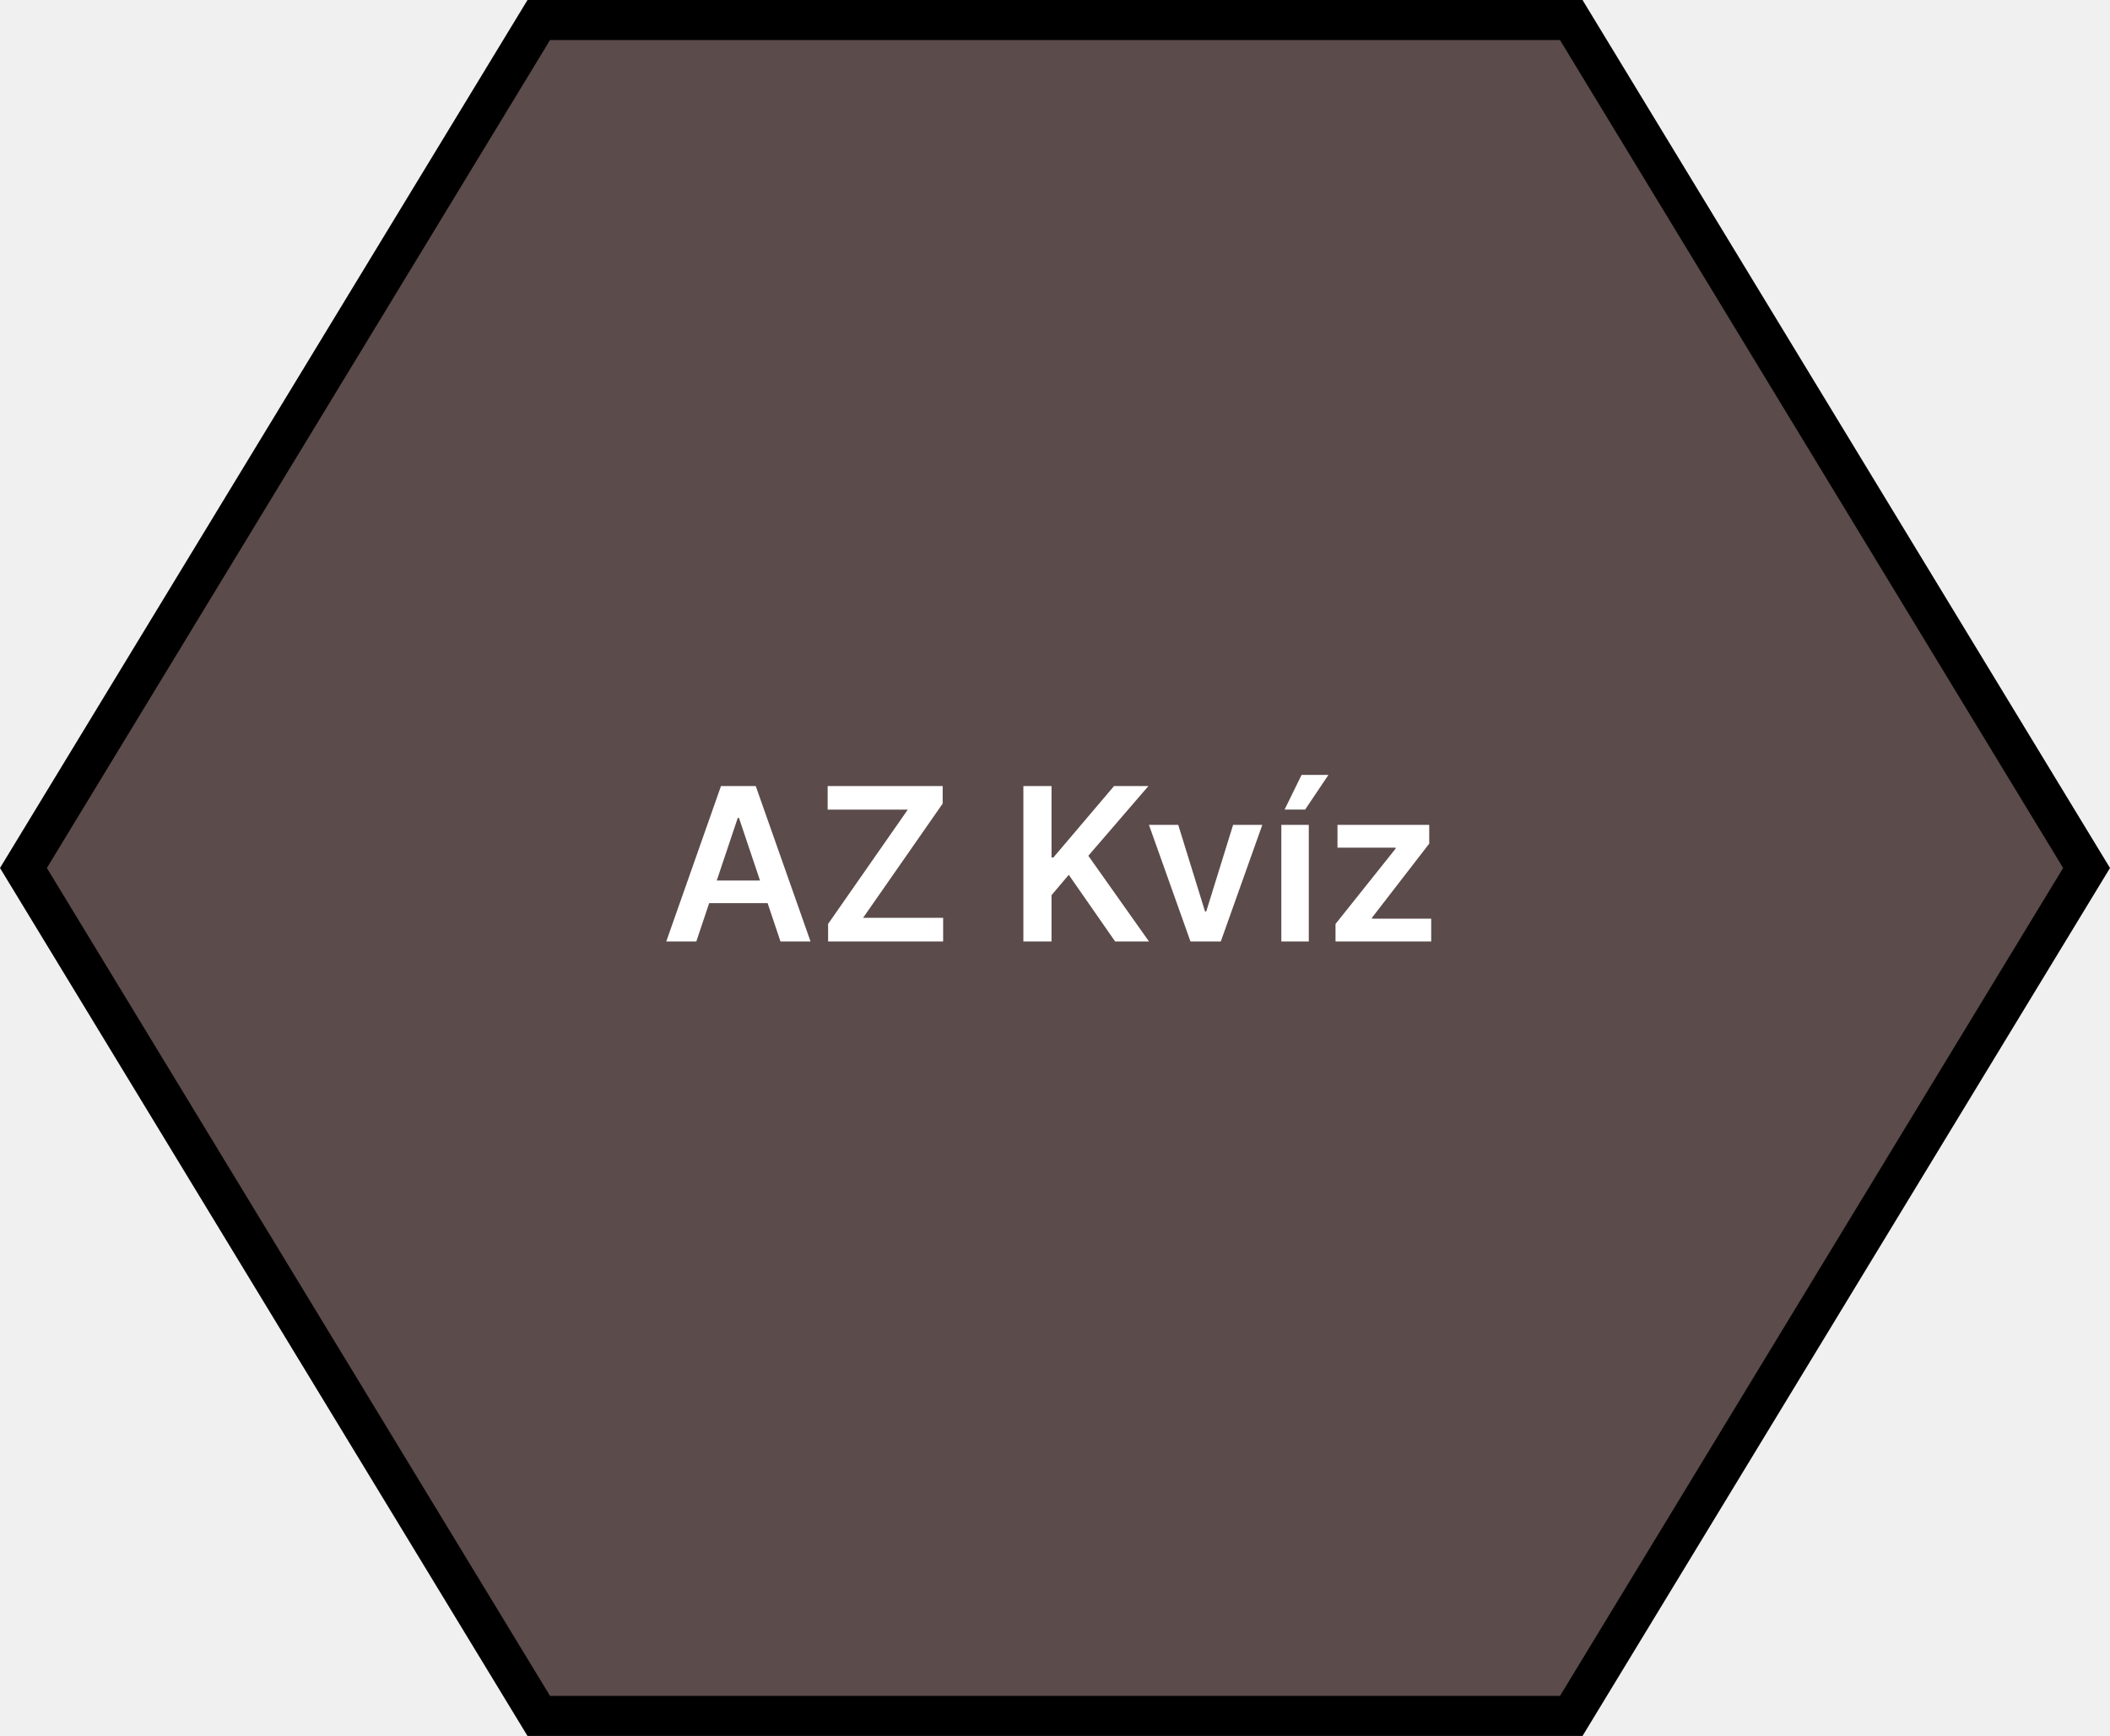
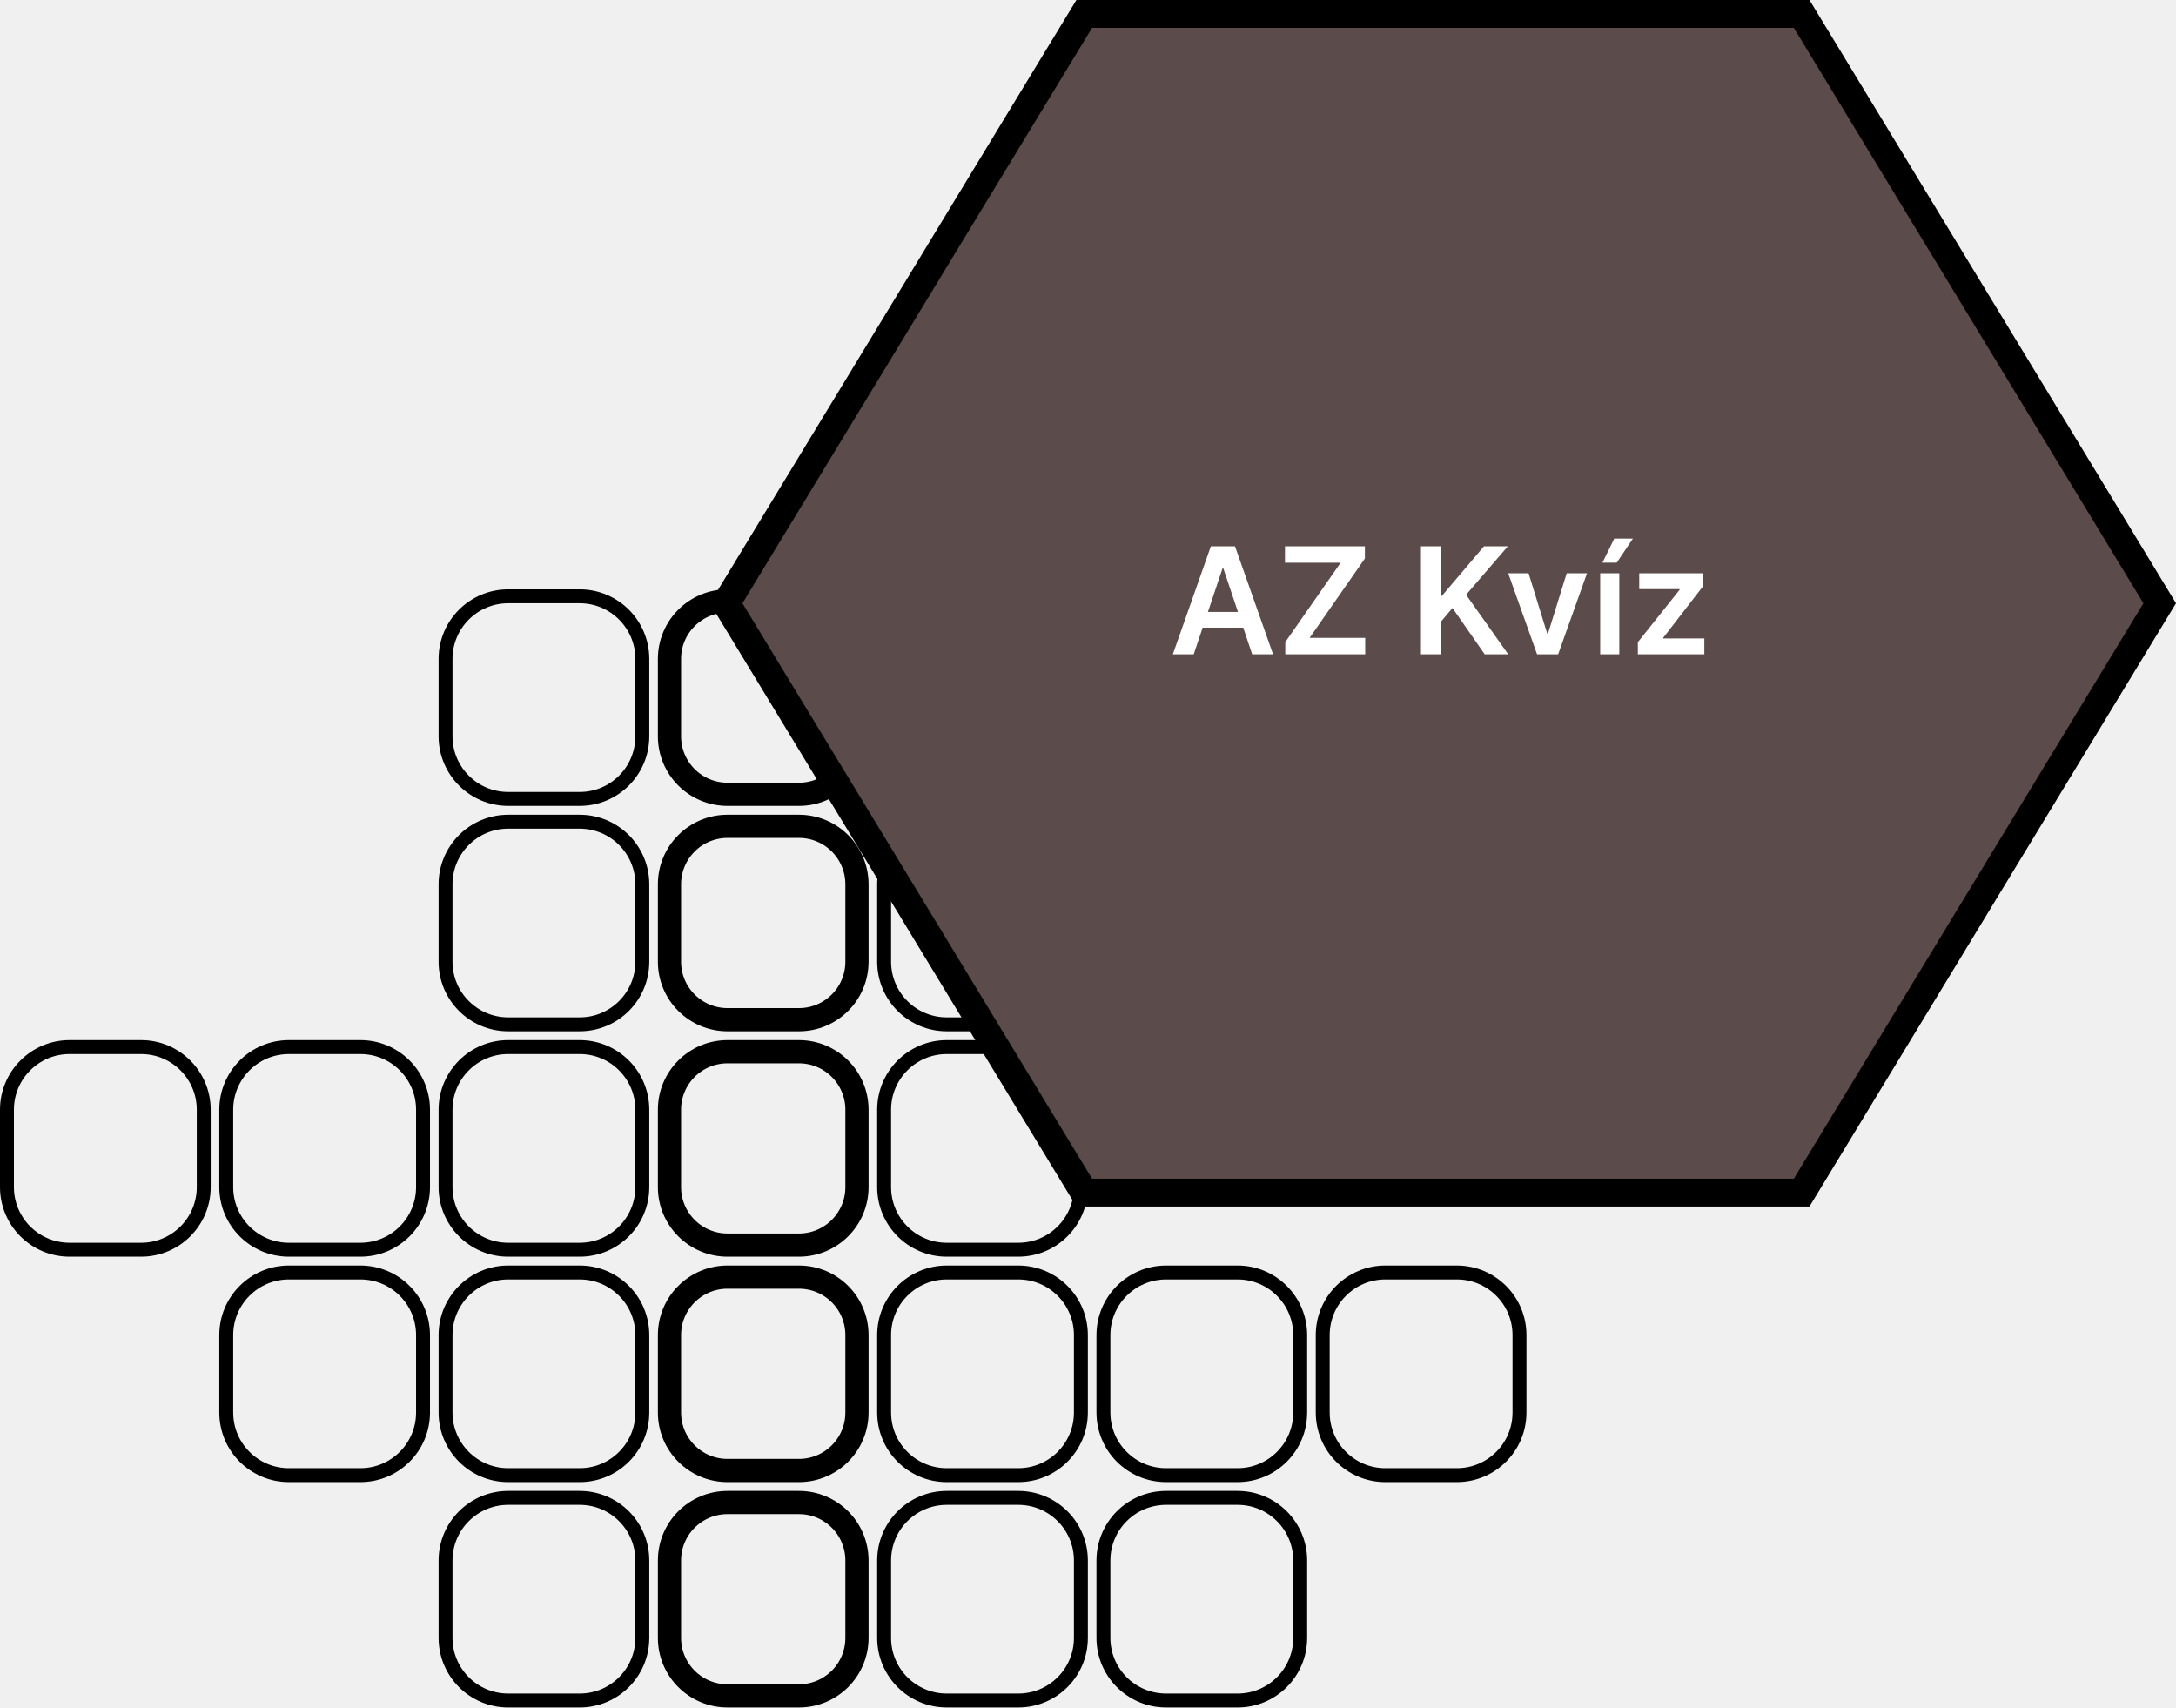
- <svg xmlns="http://www.w3.org/2000/svg" width="316" height="260" viewBox="0 0 316 260" fill="none">
-   <path d="M80.688 257L3.51 130L80.688 3H235.317L312.49 130L235.317 257H80.688Z" fill="#5C4B4B" stroke="black" stroke-width="6" />
-   <path d="M104.284 141H99.784L107.977 117.727H113.182L121.386 141H116.886L110.67 122.5H110.489L104.284 141ZM104.432 131.875H116.705V135.261H104.432V131.875ZM124.02 141V138.375L135.952 121.261H123.952V117.727H141.179V120.352L129.259 137.466H141.247V141H124.02ZM153.264 141V117.727H157.48V128.42H157.764L166.844 117.727H171.991L162.991 128.17L172.071 141H167.003L160.06 131.023L157.48 134.068V141H153.264ZM189.048 123.545L182.832 141H178.287L172.071 123.545H176.457L180.469 136.511H180.651L184.673 123.545H189.048ZM191.895 141V123.545H196.009V141H191.895ZM192.384 121.25L194.929 116.057H198.952L195.463 121.25H192.384ZM200.011 141V138.386L209.011 127.102V126.955H200.307V123.545H214.045V126.352L205.477 137.443V137.591H214.341V141H200.011Z" fill="white" />
+ <svg xmlns="http://www.w3.org/2000/svg" width="469" height="368" viewBox="0 0 469 368" fill="none">
+   <rect x="190.559" y="322.79" width="42.411" height="43.668" rx="13.5" stroke="black" stroke-width="3" />
+   <rect x="96.03" y="322.79" width="42.411" height="43.668" rx="13.5" stroke="black" stroke-width="3" />
+   <rect x="237.824" y="322.79" width="42.411" height="43.668" rx="13.5" stroke="black" stroke-width="3" />
+   <rect x="96.03" y="274.218" width="42.411" height="43.668" rx="13.5" stroke="black" stroke-width="3" />
+   <rect x="285.089" y="177.073" width="42.411" height="43.668" rx="13.5" stroke="black" stroke-width="3" />
+   <rect x="237.824" y="177.073" width="42.411" height="43.668" rx="13.5" stroke="black" stroke-width="3" />
+   <rect x="190.559" y="177.073" width="42.411" height="43.668" rx="13.5" stroke="black" stroke-width="3" />
+   <rect x="237.824" y="128.5" width="42.411" height="43.668" rx="13.5" stroke="black" stroke-width="3" />
+   <rect x="190.559" y="128.5" width="42.411" height="43.668" rx="13.5" stroke="black" stroke-width="3" />
+   <rect x="96.03" y="128.5" width="42.411" height="43.668" rx="13.5" stroke="black" stroke-width="3" />
+   <rect x="190.559" y="225.645" width="42.411" height="43.668" rx="13.5" stroke="black" stroke-width="3" />
+   <rect x="96.03" y="177.073" width="42.411" height="43.668" rx="13.5" stroke="black" stroke-width="3" />
+   <rect x="1.5" y="225.645" width="42.411" height="43.668" rx="13.5" stroke="black" stroke-width="3" />
+   <rect x="48.765" y="225.645" width="42.411" height="43.668" rx="13.5" stroke="black" stroke-width="3" />
+   <rect x="96.03" y="225.645" width="42.411" height="43.668" rx="13.5" stroke="black" stroke-width="3" />
+   <rect x="285.089" y="274.218" width="42.411" height="43.668" rx="13.5" stroke="black" stroke-width="3" />
+   <rect x="237.824" y="274.218" width="42.411" height="43.668" rx="13.5" stroke="black" stroke-width="3" />
+   <rect x="190.559" y="274.218" width="42.411" height="43.668" rx="13.5" stroke="black" stroke-width="3" />
+   <rect x="48.765" y="274.218" width="42.411" height="43.668" rx="13.5" stroke="black" stroke-width="3" />
+   <rect x="144.294" y="226.645" width="40.411" height="41.668" rx="12.5" stroke="black" stroke-width="5" />
+   <rect x="144.294" y="323.79" width="40.411" height="41.668" rx="12.5" stroke="black" stroke-width="5" />
+   <rect x="144.294" y="178.073" width="40.411" height="41.668" rx="12.5" stroke="black" stroke-width="5" />
+   <rect x="144.294" y="129.5" width="40.411" height="41.668" rx="12.5" stroke="black" stroke-width="5" />
+   <rect x="144.294" y="275.218" width="40.411" height="41.668" rx="12.5" stroke="black" stroke-width="5" />
+   <path d="M233.688 257L156.511 130L233.688 3H388.317L465.49 130L388.317 257H233.688Z" fill="#5C4B4B" stroke="black" stroke-width="6" />
+   <path d="M257.284 141H252.784L260.977 117.727H266.182L274.386 141H269.886L263.67 122.5H263.489L257.284 141ZM257.432 131.875H269.705V135.261H257.432V131.875ZM277.02 141V138.375L288.952 121.261H276.952V117.727H294.179V120.352L282.259 137.466H294.247V141H277.02ZM306.264 141V117.727H310.48V128.42H310.764L319.844 117.727H324.991L315.991 128.17L325.071 141H320.003L313.06 131.023L310.48 134.068V141H306.264ZM342.048 123.545L335.832 141H331.287L325.071 123.545H329.457L333.469 136.511H333.651L337.673 123.545H342.048ZM344.895 141V123.545H349.009V141H344.895ZM345.384 121.25L347.929 116.057H351.952L348.463 121.25H345.384ZM353.011 141V138.386L362.011 127.102V126.955H353.307V123.545H367.045V126.352L358.477 137.443V137.591H367.341V141H353.011Z" fill="white" />
</svg>
